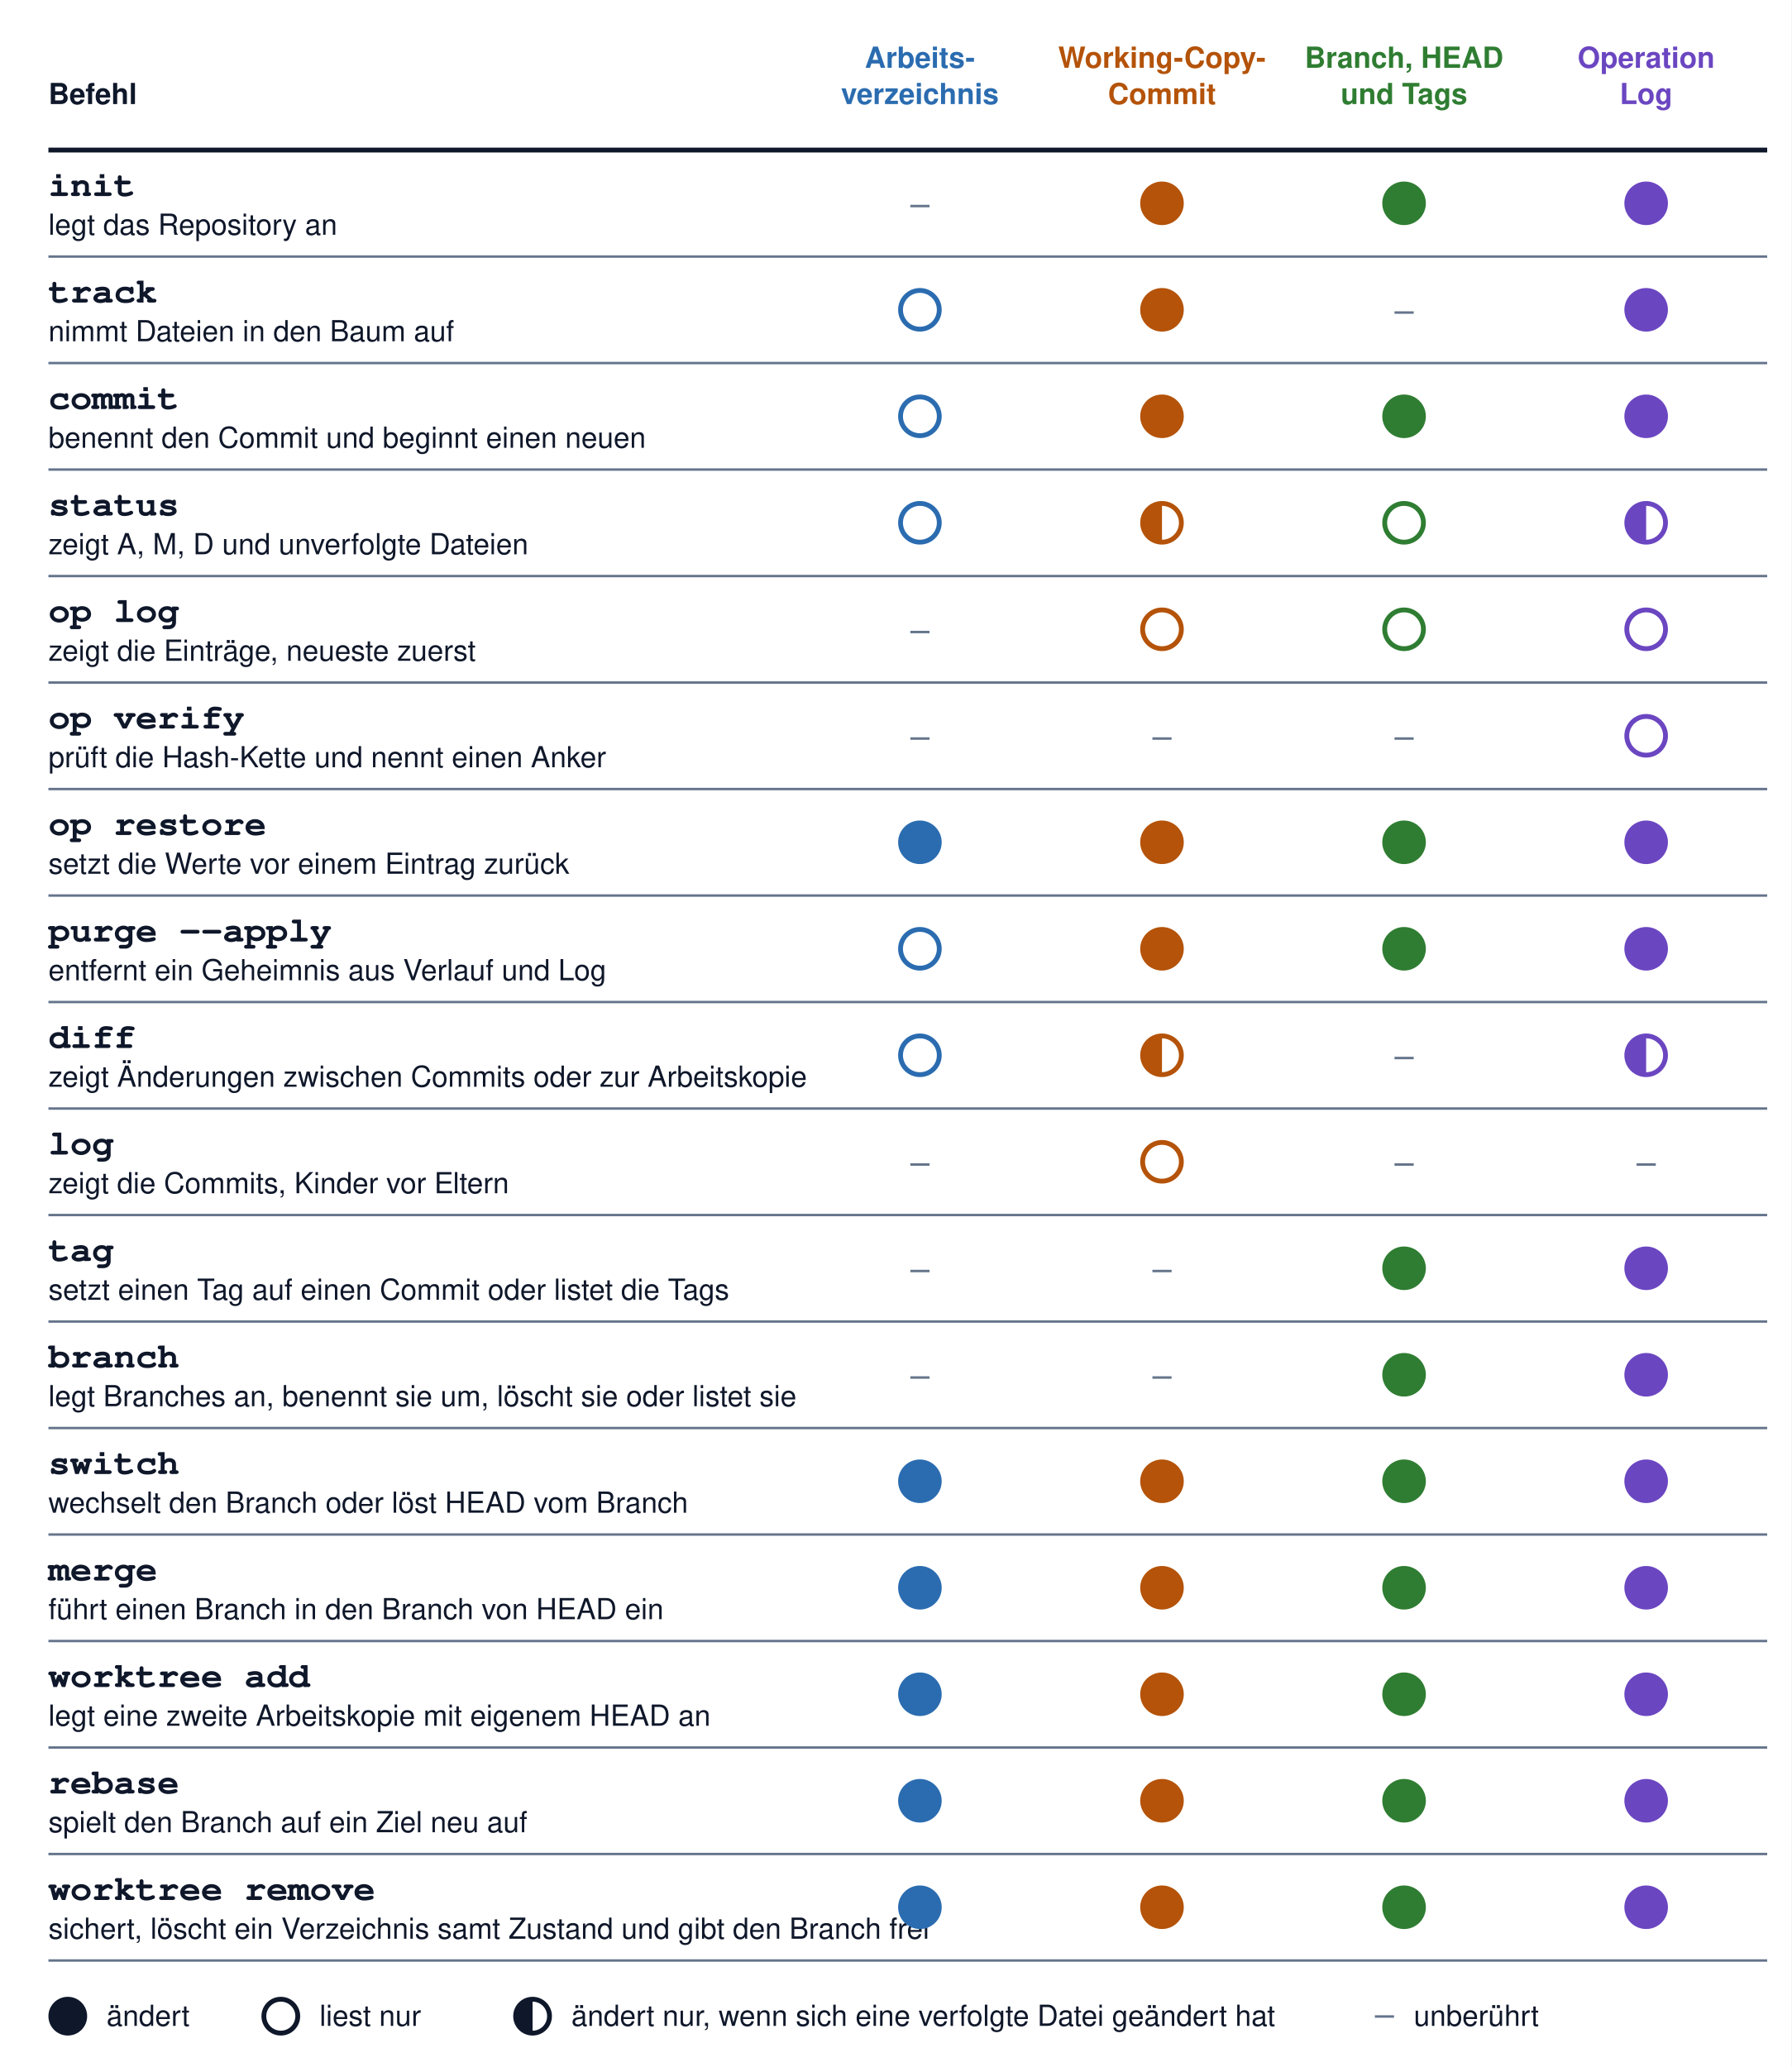
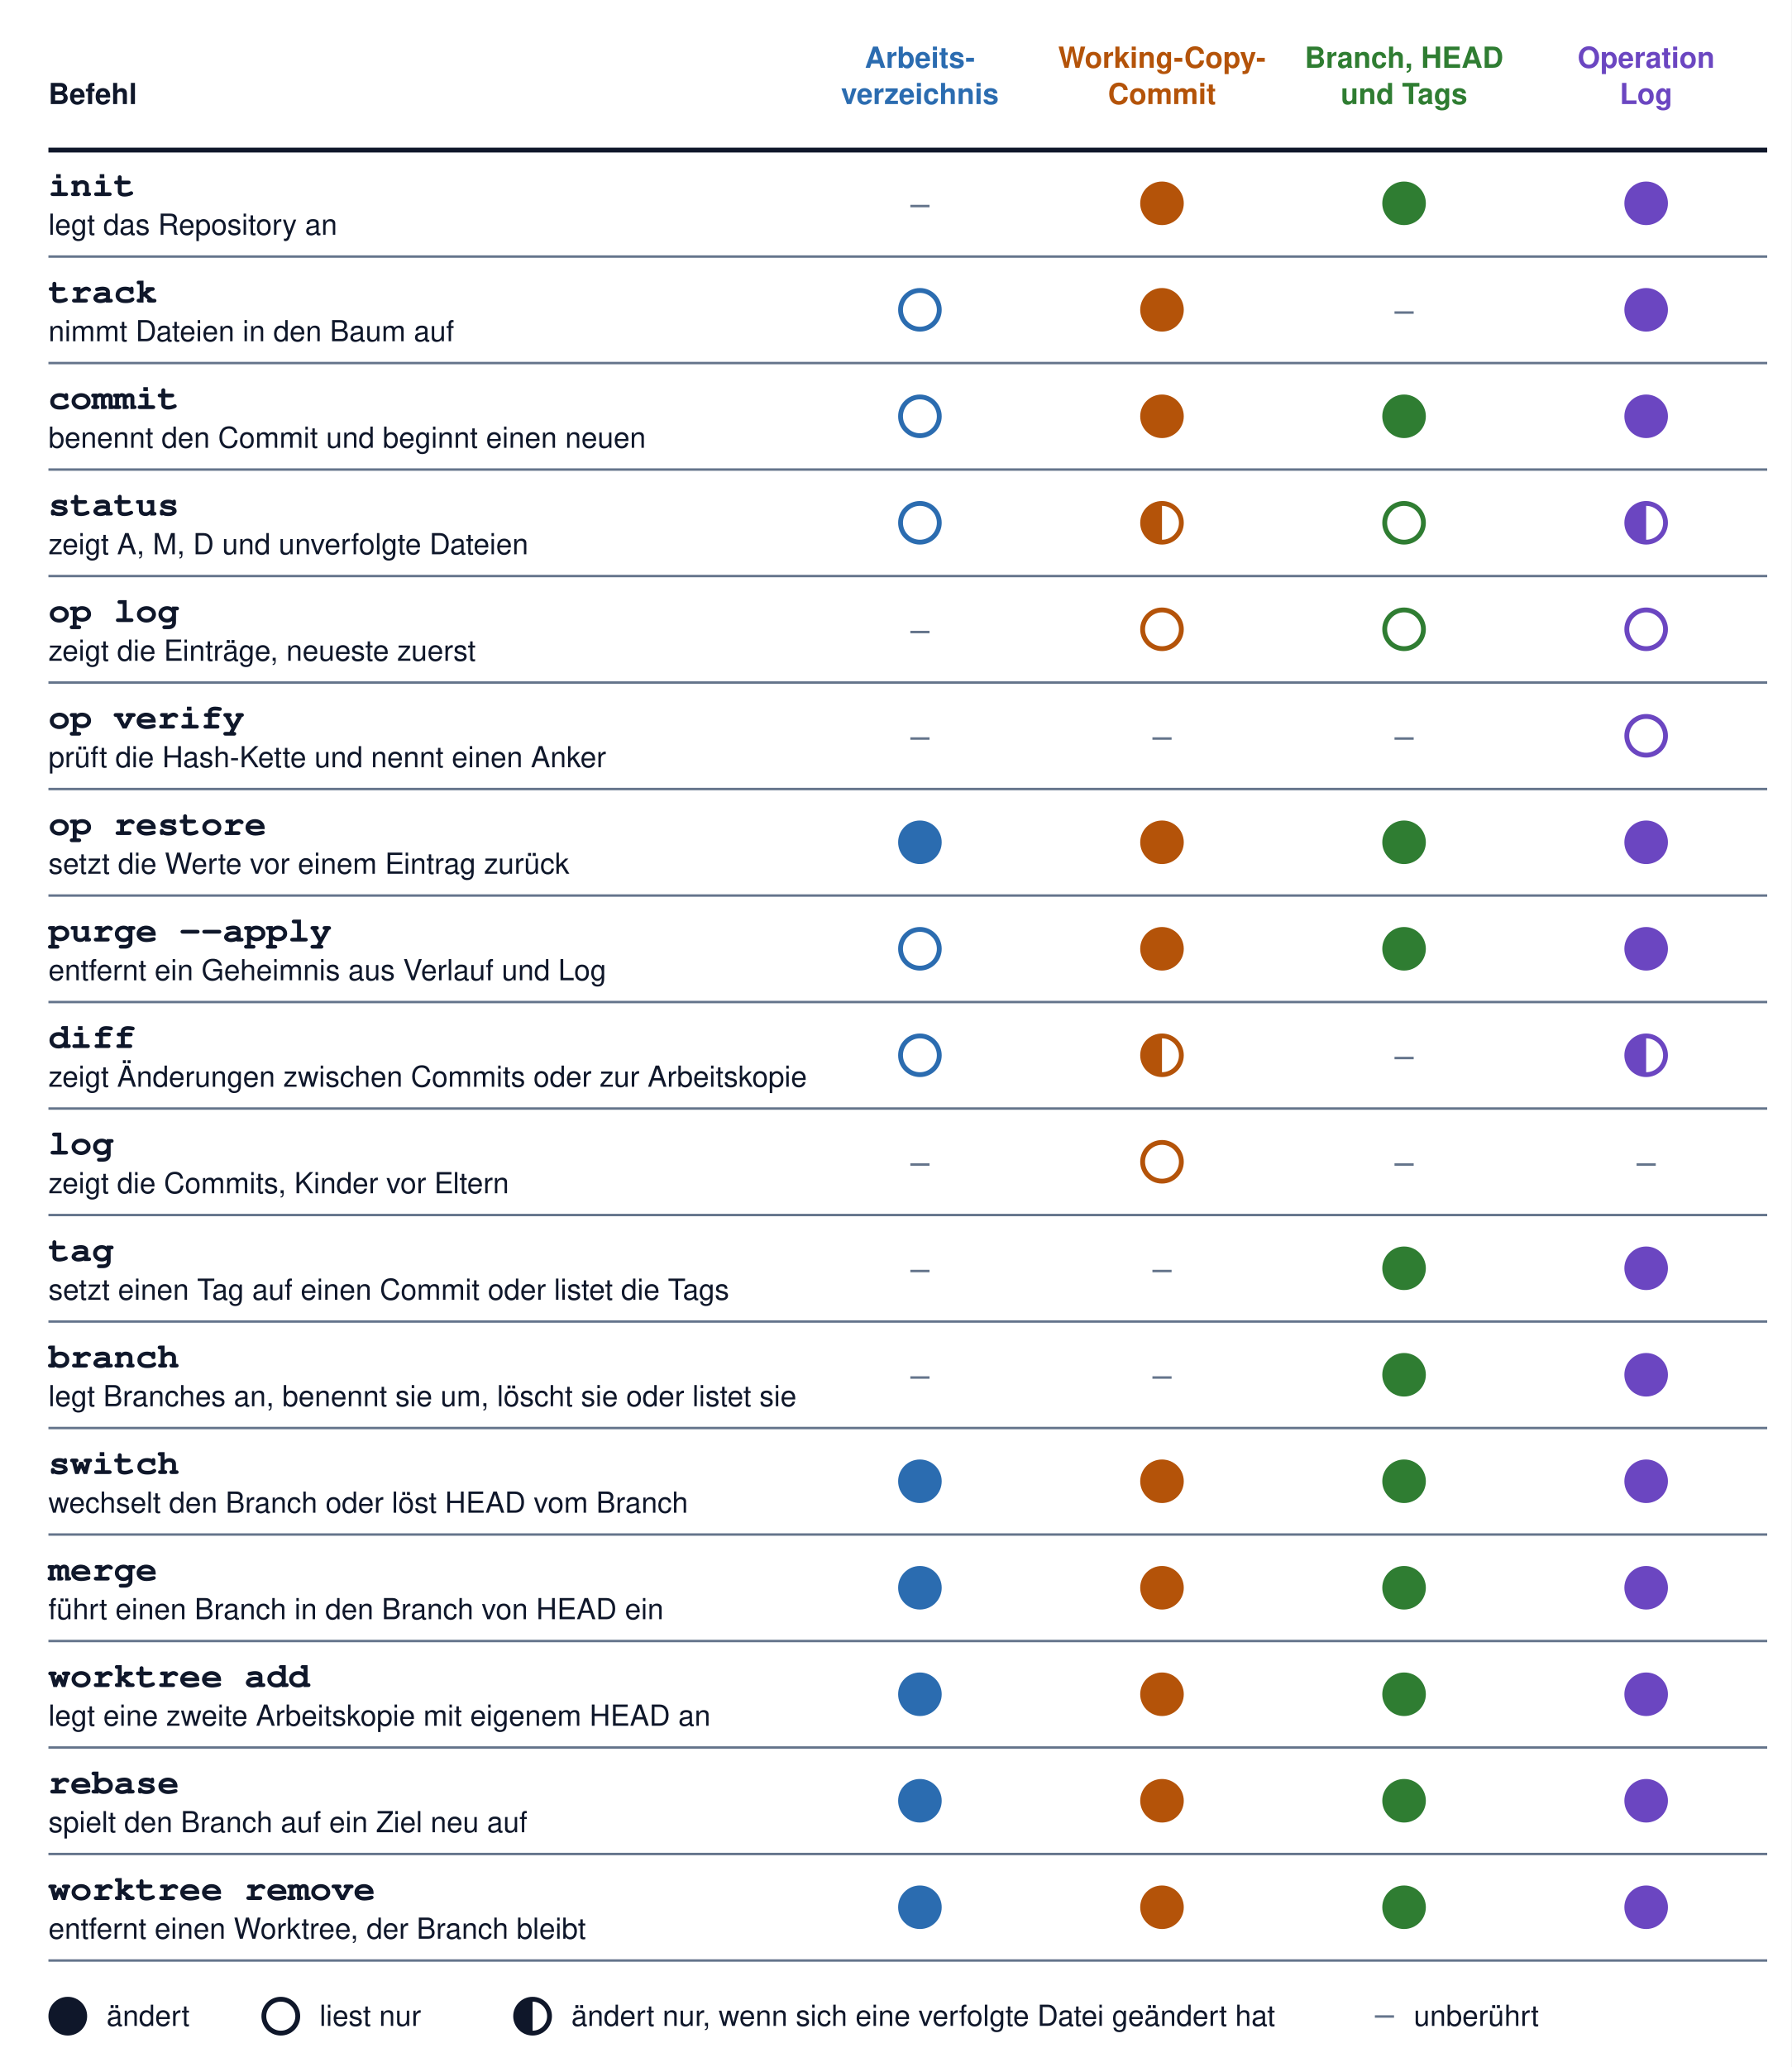
<svg xmlns="http://www.w3.org/2000/svg" viewBox="0 0 740 854" font-family="Helvetica, Arial, sans-serif">
  <rect x="0" y="0" width="740" height="854" fill="#FFFFFF" />
  <g font-size="12" font-weight="bold" text-anchor="middle">
    <text x="380" y="28" fill="#2B6CB0">Arbeits-</text>
    <text x="380" y="43" fill="#2B6CB0">verzeichnis</text>
    <text x="480" y="28" fill="#B45309">Working-Copy-</text>
    <text x="480" y="43" fill="#B45309">Commit</text>
    <text x="580" y="28" fill="#2F7D32">Branch, HEAD</text>
    <text x="580" y="43" fill="#2F7D32">und Tags</text>
    <text x="680" y="28" fill="#6B46C1">Operation</text>
    <text x="680" y="43" fill="#6B46C1">Log</text>
  </g>
  <text x="20" y="43" font-size="12" font-weight="bold" fill="#0F172A">Befehl</text>
  <line x1="20" y1="62" x2="730" y2="62" stroke="#0F172A" stroke-width="2" />
  <g stroke="#64748B" stroke-width="1">
    <line x1="20" y1="106" x2="730" y2="106" />
    <line x1="20" y1="150" x2="730" y2="150" />
    <line x1="20" y1="194" x2="730" y2="194" />
    <line x1="20" y1="238" x2="730" y2="238" />
    <line x1="20" y1="282" x2="730" y2="282" />
    <line x1="20" y1="326" x2="730" y2="326" />
    <line x1="20" y1="370" x2="730" y2="370" />
    <line x1="20" y1="414" x2="730" y2="414" />
    <line x1="20" y1="458" x2="730" y2="458" />
    <line x1="20" y1="502" x2="730" y2="502" />
    <line x1="20" y1="546" x2="730" y2="546" />
    <line x1="20" y1="590" x2="730" y2="590" />
    <line x1="20" y1="634" x2="730" y2="634" />
    <line x1="20" y1="678" x2="730" y2="678" />
    <line x1="20" y1="722" x2="730" y2="722" />
    <line x1="20" y1="766" x2="730" y2="766" />
    <line x1="20" y1="810" x2="730" y2="810" />
  </g>
  <g fill="#0F172A">
    <text x="20" y="81" font-family="Courier, monospace" font-size="15" font-weight="bold">init</text>
    <text x="20" y="125" font-family="Courier, monospace" font-size="15" font-weight="bold">track</text>
    <text x="20" y="169" font-family="Courier, monospace" font-size="15" font-weight="bold">commit</text>
    <text x="20" y="213" font-family="Courier, monospace" font-size="15" font-weight="bold">status</text>
    <text x="20" y="257" font-family="Courier, monospace" font-size="15" font-weight="bold">op log</text>
    <text x="20" y="301" font-family="Courier, monospace" font-size="15" font-weight="bold">op verify</text>
    <text x="20" y="345" font-family="Courier, monospace" font-size="15" font-weight="bold">op restore</text>
    <text x="20" y="389" font-family="Courier, monospace" font-size="15" font-weight="bold">purge --apply</text>
    <text x="20" y="433" font-family="Courier, monospace" font-size="15" font-weight="bold">diff</text>
    <text x="20" y="477" font-family="Courier, monospace" font-size="15" font-weight="bold">log</text>
    <text x="20" y="521" font-family="Courier, monospace" font-size="15" font-weight="bold">tag</text>
    <text x="20" y="565" font-family="Courier, monospace" font-size="15" font-weight="bold">branch</text>
    <text x="20" y="609" font-family="Courier, monospace" font-size="15" font-weight="bold">switch</text>
    <text x="20" y="653" font-family="Courier, monospace" font-size="15" font-weight="bold">merge</text>
    <text x="20" y="697" font-family="Courier, monospace" font-size="15" font-weight="bold">worktree add</text>
    <text x="20" y="741" font-family="Courier, monospace" font-size="15" font-weight="bold">rebase</text>
    <text x="20" y="785" font-family="Courier, monospace" font-size="15" font-weight="bold">worktree remove</text>
  </g>
  <g fill="#0F172A" font-size="12">
    <text x="20" y="97">legt das Repository an</text>
    <text x="20" y="141">nimmt Dateien in den Baum auf</text>
    <text x="20" y="185">benennt den Commit und beginnt einen neuen</text>
    <text x="20" y="229">zeigt A, M, D und unverfolgte Dateien</text>
    <text x="20" y="273">zeigt die Einträge, neueste zuerst</text>
    <text x="20" y="317">prüft die Hash-Kette und nennt einen Anker</text>
    <text x="20" y="361">setzt die Werte vor einem Eintrag zurück</text>
    <text x="20" y="405">entfernt ein Geheimnis aus Verlauf und Log</text>
    <text x="20" y="449">zeigt Änderungen zwischen Commits oder zur Arbeitskopie</text>
    <text x="20" y="493">zeigt die Commits, Kinder vor Eltern</text>
    <text x="20" y="537">setzt einen Tag auf einen Commit oder listet die Tags</text>
    <text x="20" y="581">legt Branches an, benennt sie um, löscht sie oder listet sie</text>
    <text x="20" y="625">wechselt den Branch oder löst HEAD vom Branch</text>
    <text x="20" y="669">führt einen Branch in den Branch von HEAD ein</text>
    <text x="20" y="713">legt eine zweite Arbeitskopie mit eigenem HEAD an</text>
    <text x="20" y="757">spielt den Branch auf ein Ziel neu auf</text>
-     <text x="20" y="801">sichert, löscht ein Verzeichnis samt Zustand und gibt den Branch frei</text>
+     <text x="20" y="801">entfernt einen Worktree, der Branch bleibt</text>
  </g>
  <circle cx="480" cy="84" r="9" fill="#B45309" />
  <circle cx="580" cy="84" r="9" fill="#2F7D32" />
  <circle cx="680" cy="84" r="9" fill="#6B46C1" />
  <text x="380" y="89" font-size="14" fill="#64748B" text-anchor="middle">–</text>
  <circle cx="380" cy="128" r="8" fill="none" stroke="#2B6CB0" stroke-width="2" />
  <circle cx="480" cy="128" r="9" fill="#B45309" />
  <text x="580" y="133" font-size="14" fill="#64748B" text-anchor="middle">–</text>
  <circle cx="680" cy="128" r="9" fill="#6B46C1" />
  <circle cx="380" cy="172" r="8" fill="none" stroke="#2B6CB0" stroke-width="2" />
  <circle cx="480" cy="172" r="9" fill="#B45309" />
  <circle cx="580" cy="172" r="9" fill="#2F7D32" />
  <circle cx="680" cy="172" r="9" fill="#6B46C1" />
  <circle cx="380" cy="216" r="8" fill="none" stroke="#2B6CB0" stroke-width="2" />
  <circle cx="480" cy="216" r="8" fill="none" stroke="#B45309" stroke-width="2" />
  <path d="M480,208 A8,8 0 0 0 480,224 Z" fill="#B45309" />
  <circle cx="580" cy="216" r="8" fill="none" stroke="#2F7D32" stroke-width="2" />
  <circle cx="680" cy="216" r="8" fill="none" stroke="#6B46C1" stroke-width="2" />
  <path d="M680,208 A8,8 0 0 0 680,224 Z" fill="#6B46C1" />
  <text x="380" y="265" font-size="14" fill="#64748B" text-anchor="middle">–</text>
  <circle cx="480" cy="260" r="8" fill="none" stroke="#B45309" stroke-width="2" />
  <circle cx="580" cy="260" r="8" fill="none" stroke="#2F7D32" stroke-width="2" />
  <circle cx="680" cy="260" r="8" fill="none" stroke="#6B46C1" stroke-width="2" />
  <text x="380" y="309" font-size="14" fill="#64748B" text-anchor="middle">–</text>
  <text x="480" y="309" font-size="14" fill="#64748B" text-anchor="middle">–</text>
  <text x="580" y="309" font-size="14" fill="#64748B" text-anchor="middle">–</text>
  <circle cx="680" cy="304" r="8" fill="none" stroke="#6B46C1" stroke-width="2" />
  <circle cx="380" cy="348" r="9" fill="#2B6CB0" />
  <circle cx="480" cy="348" r="9" fill="#B45309" />
  <circle cx="580" cy="348" r="9" fill="#2F7D32" />
  <circle cx="680" cy="348" r="9" fill="#6B46C1" />
  <circle cx="380" cy="392" r="8" fill="none" stroke="#2B6CB0" stroke-width="2" />
  <circle cx="480" cy="392" r="9" fill="#B45309" />
  <circle cx="580" cy="392" r="9" fill="#2F7D32" />
  <circle cx="680" cy="392" r="9" fill="#6B46C1" />
  <circle cx="380" cy="436" r="8" fill="none" stroke="#2B6CB0" stroke-width="2" />
  <circle cx="480" cy="436" r="8" fill="none" stroke="#B45309" stroke-width="2" />
  <path d="M480,428 A8,8 0 0 0 480,444 Z" fill="#B45309" />
  <text x="580" y="441" font-size="14" fill="#64748B" text-anchor="middle">–</text>
  <circle cx="680" cy="436" r="8" fill="none" stroke="#6B46C1" stroke-width="2" />
  <path d="M680,428 A8,8 0 0 0 680,444 Z" fill="#6B46C1" />
  <text x="380" y="485" font-size="14" fill="#64748B" text-anchor="middle">–</text>
  <circle cx="480" cy="480" r="8" fill="none" stroke="#B45309" stroke-width="2" />
  <text x="580" y="485" font-size="14" fill="#64748B" text-anchor="middle">–</text>
  <text x="680" y="485" font-size="14" fill="#64748B" text-anchor="middle">–</text>
  <text x="380" y="529" font-size="14" fill="#64748B" text-anchor="middle">–</text>
  <text x="480" y="529" font-size="14" fill="#64748B" text-anchor="middle">–</text>
  <circle cx="580" cy="524" r="9" fill="#2F7D32" />
  <circle cx="680" cy="524" r="9" fill="#6B46C1" />
  <text x="380" y="573" font-size="14" fill="#64748B" text-anchor="middle">–</text>
  <text x="480" y="573" font-size="14" fill="#64748B" text-anchor="middle">–</text>
  <circle cx="580" cy="568" r="9" fill="#2F7D32" />
  <circle cx="680" cy="568" r="9" fill="#6B46C1" />
  <circle cx="380" cy="612" r="9" fill="#2B6CB0" />
  <circle cx="480" cy="612" r="9" fill="#B45309" />
  <circle cx="580" cy="612" r="9" fill="#2F7D32" />
  <circle cx="680" cy="612" r="9" fill="#6B46C1" />
  <circle cx="380" cy="656" r="9" fill="#2B6CB0" />
  <circle cx="480" cy="656" r="9" fill="#B45309" />
  <circle cx="580" cy="656" r="9" fill="#2F7D32" />
  <circle cx="680" cy="656" r="9" fill="#6B46C1" />
  <circle cx="380" cy="700" r="9" fill="#2B6CB0" />
  <circle cx="480" cy="700" r="9" fill="#B45309" />
  <circle cx="580" cy="700" r="9" fill="#2F7D32" />
  <circle cx="680" cy="700" r="9" fill="#6B46C1" />
  <circle cx="380" cy="744" r="9" fill="#2B6CB0" />
  <circle cx="480" cy="744" r="9" fill="#B45309" />
  <circle cx="580" cy="744" r="9" fill="#2F7D32" />
  <circle cx="680" cy="744" r="9" fill="#6B46C1" />
  <circle cx="380" cy="788" r="9" fill="#2B6CB0" />
  <circle cx="480" cy="788" r="9" fill="#B45309" />
  <circle cx="580" cy="788" r="9" fill="#2F7D32" />
  <circle cx="680" cy="788" r="9" fill="#6B46C1" />
  <g fill="#0F172A" font-size="12">
    <circle cx="28" cy="833" r="8" fill="#0F172A" />
    <text x="44" y="837">ändert</text>
    <circle cx="116" cy="833" r="7" fill="none" stroke="#0F172A" stroke-width="2" />
    <text x="132" y="837">liest nur</text>
    <circle cx="220" cy="833" r="7" fill="none" stroke="#0F172A" stroke-width="2" />
    <path d="M220,826 A7,7 0 0 0 220,840 Z" fill="#0F172A" />
    <text x="236" y="837">ändert nur, wenn sich eine verfolgte Datei geändert hat</text>
    <text x="568" y="837" font-size="14" fill="#64748B">–</text>
    <text x="584" y="837">unberührt</text>
  </g>
</svg>
